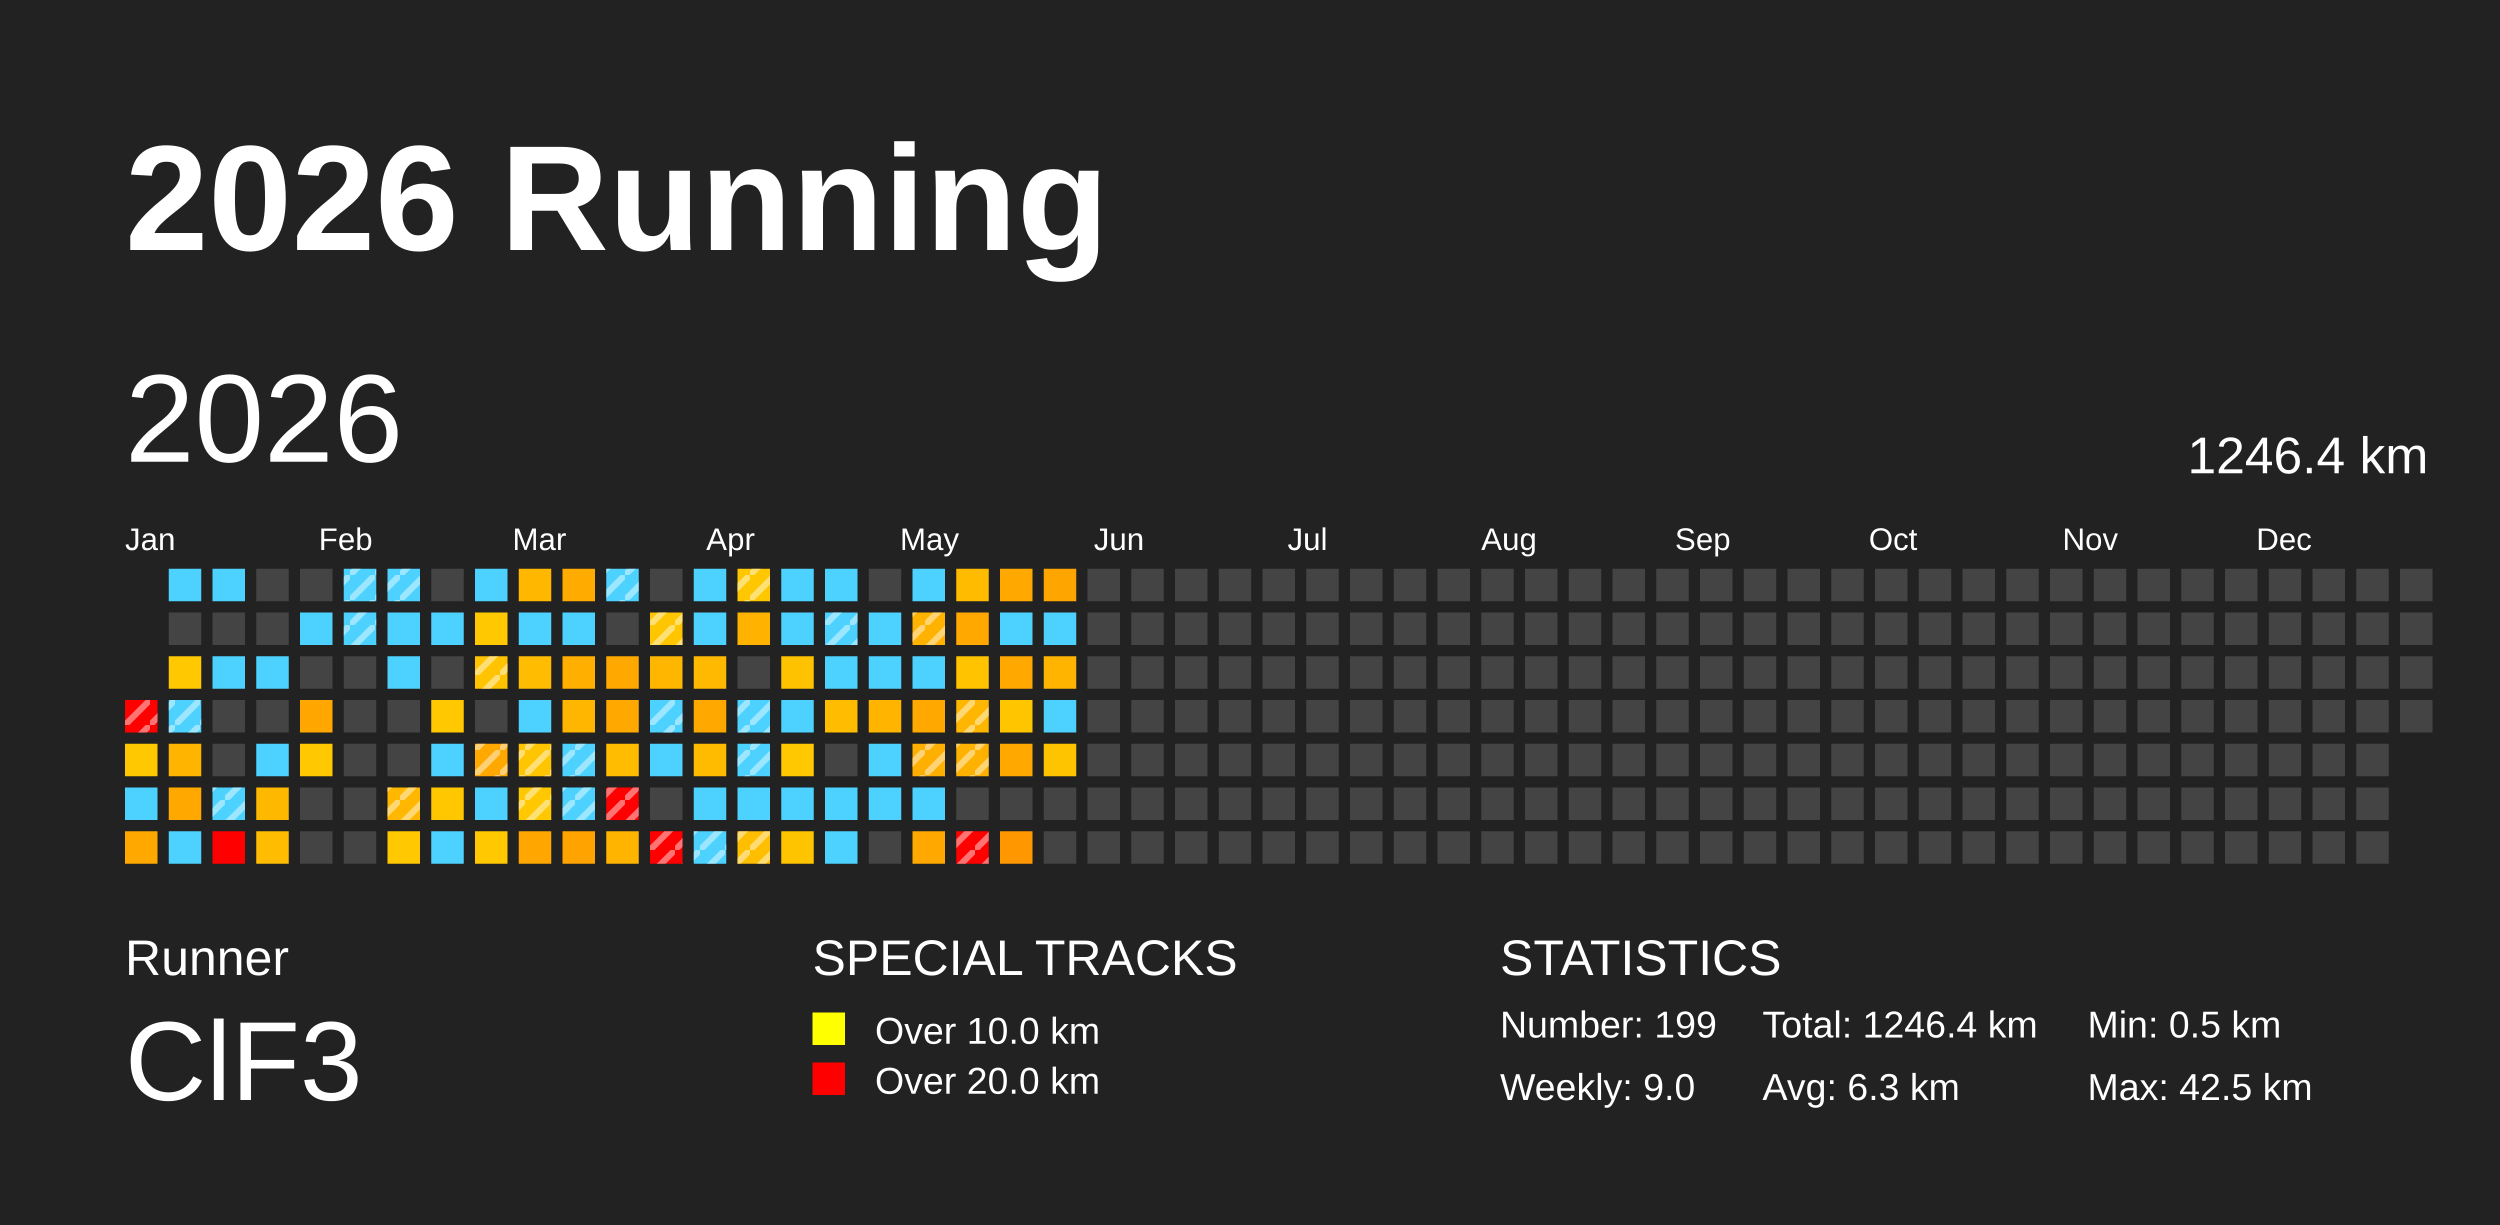
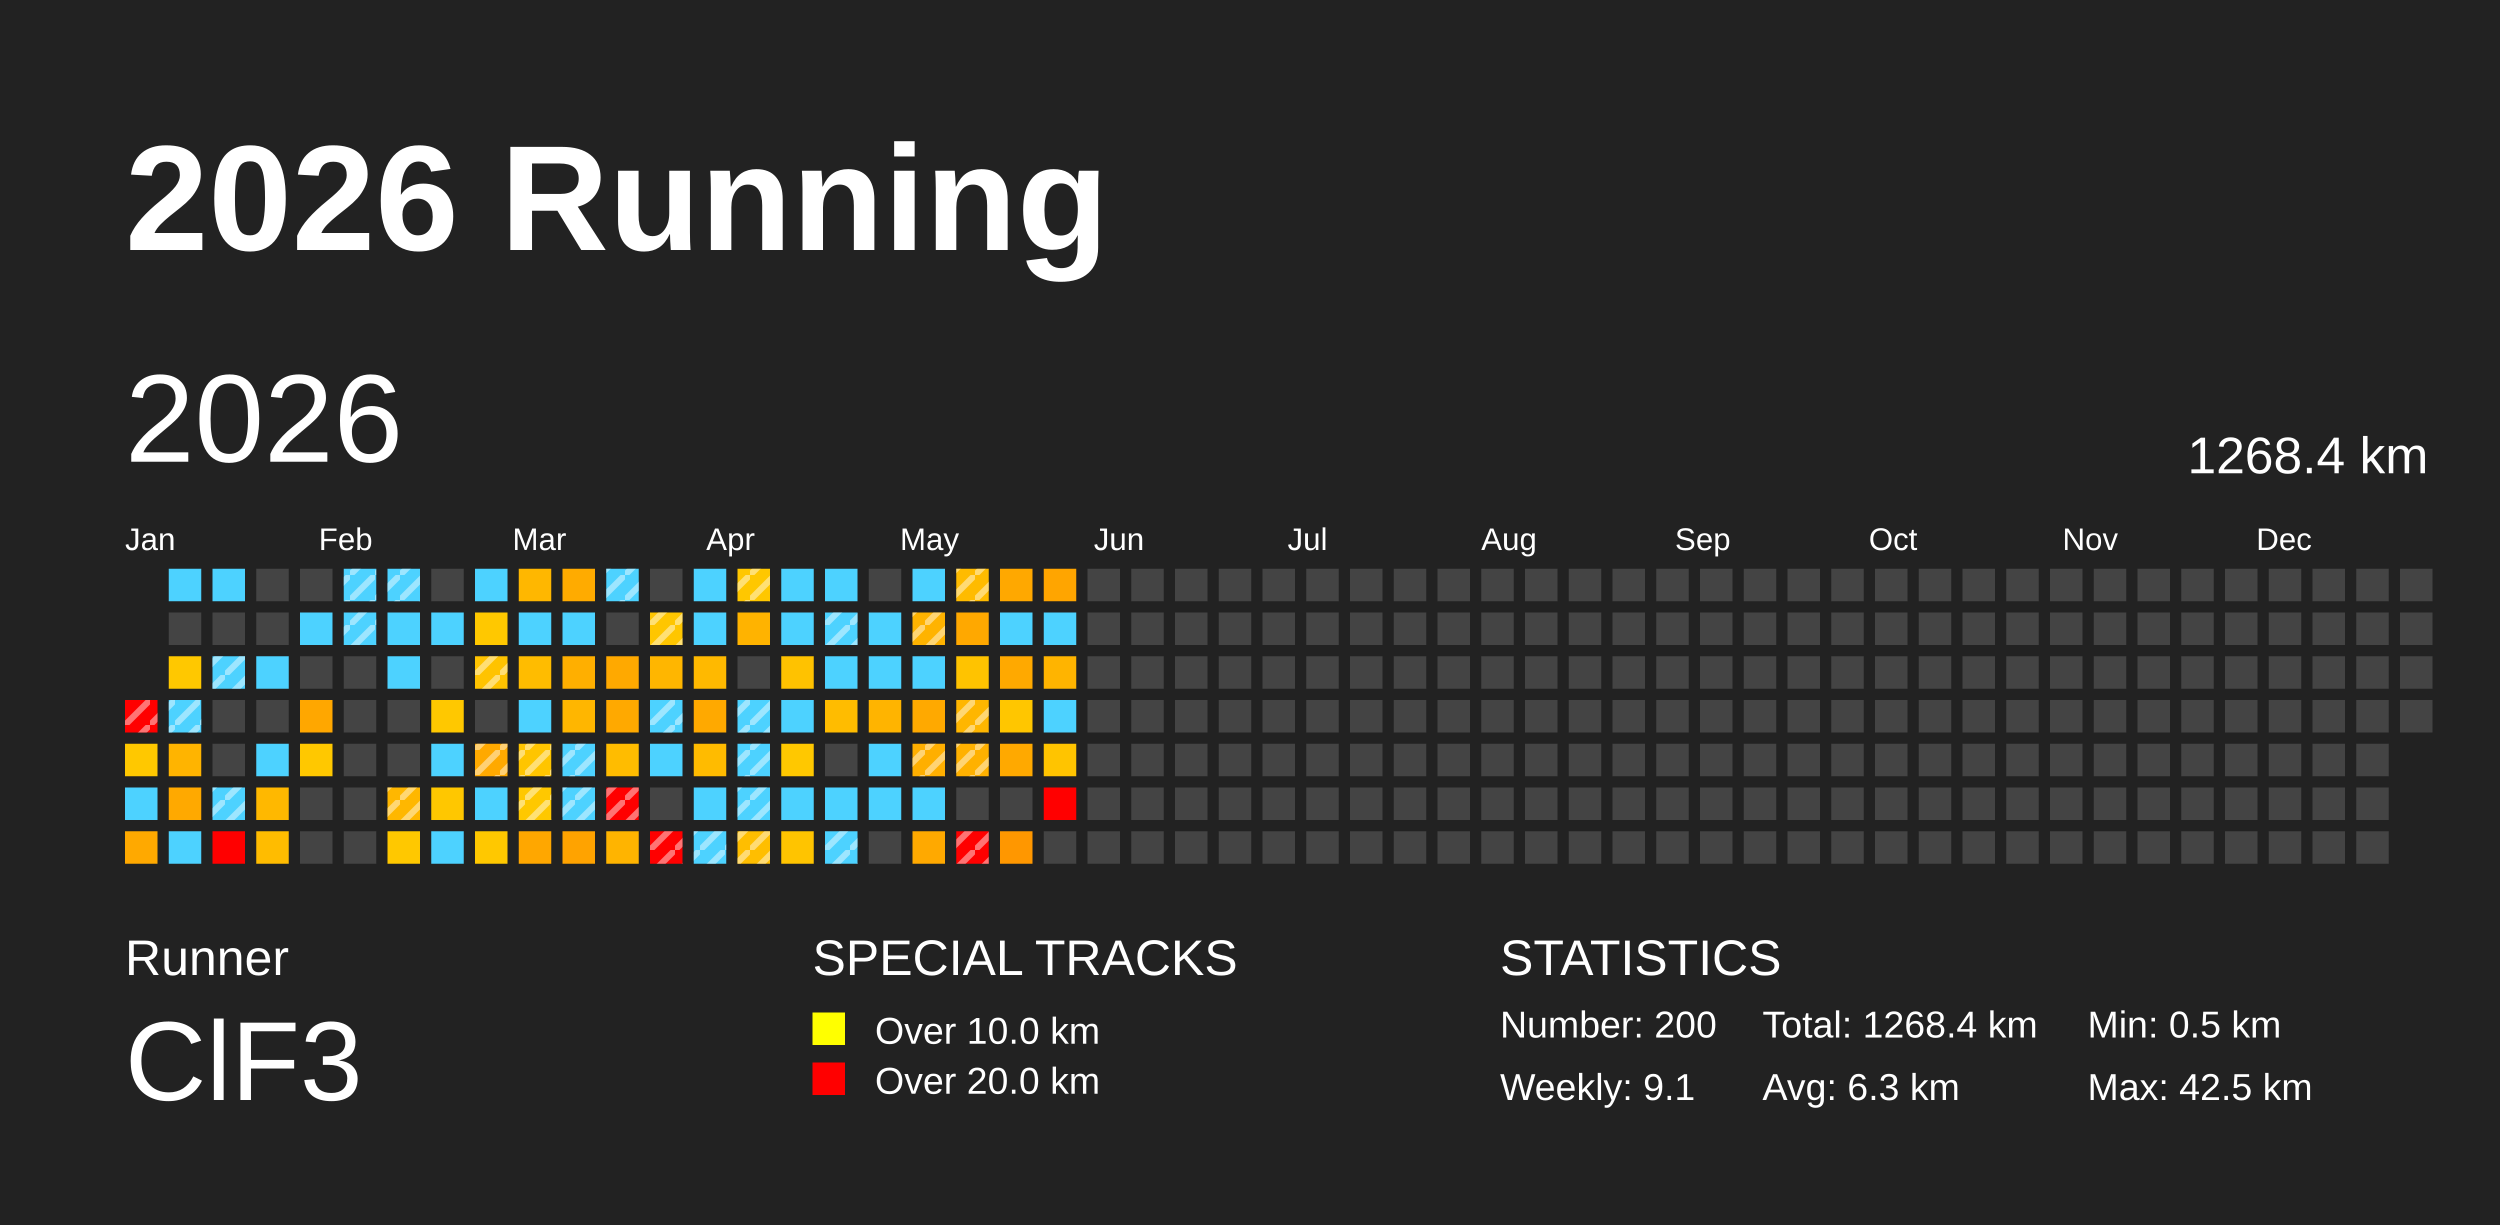
<svg xmlns="http://www.w3.org/2000/svg" baseProfile="full" height="98mm" version="1.1" viewBox="0,0,200,98" width="200mm">
  <defs>
    <pattern height="2" id="indoor-stripe" patternUnits="userSpaceOnUse" width="2">
      <line stroke="white" stroke-opacity="0.45" stroke-width="0.5" x1="0" x2="2" y1="2" y2="0" />
    </pattern>
  </defs>
  <rect fill="#222222" height="98" width="200" x="0" y="0" />
  <text fill="#FFFFFF" style="font-size:12px; font-family:Arial; font-weight:bold;" x="10" y="20">2026 Running</text>
  <text fill="#FFFFFF" style="font-size:4px; font-family:Arial" x="10" y="78">Runner</text>
  <text fill="#FFFFFF" style="font-size:9px; font-family:Arial" x="10" y="88">ClF3</text>
  <text fill="#FFFFFF" style="font-size:4px; font-family:Arial" x="65" y="78">SPECIAL TRACKS</text>
  <rect fill="yellow" height="2.6" width="2.6" x="65" y="81" />
  <text fill="#FFFFFF" style="font-size:3px; font-family:Arial" x="70" y="83.5">Over 10.0 km</text>
  <rect fill="red" height="2.6" width="2.6" x="65" y="85" />
  <text fill="#FFFFFF" style="font-size:3px; font-family:Arial" x="70" y="87.5">Over 20.0 km</text>
  <text fill="#FFFFFF" style="font-size:4px; font-family:Arial" x="120" y="78">STATISTICS</text>
-   <text fill="#FFFFFF" style="font-size:3px; font-family:Arial" x="120" y="83">Number: 199</text>
-   <text fill="#FFFFFF" style="font-size:3px; font-family:Arial" x="120" y="88">Weekly: 9.0</text>
-   <text fill="#FFFFFF" style="font-size:3px; font-family:Arial" x="141" y="83">Total: 1246.4 km</text>
+   <text fill="#FFFFFF" style="font-size:3px; font-family:Arial" x="120" y="83">Number: 200</text>
+   <text fill="#FFFFFF" style="font-size:3px; font-family:Arial" x="120" y="88">Weekly: 9.1</text>
+   <text fill="#FFFFFF" style="font-size:3px; font-family:Arial" x="141" y="83">Total: 1268.4 km</text>
  <text fill="#FFFFFF" style="font-size:3px; font-family:Arial" x="141" y="88">Avg: 6.3 km</text>
  <text fill="#FFFFFF" style="font-size:3px; font-family:Arial" x="167" y="83">Min: 0.5 km</text>
  <text fill="#FFFFFF" style="font-size:3px; font-family:Arial" x="167" y="88">Max: 42.5 km</text>
  <text dominant-baseline="hanging" fill="#FFFFFF" style="font-size:10.0px; font-family:Arial;" x="10" y="30">2026</text>
-   <text dominant-baseline="hanging" fill="#FFFFFF" style="font-size:4.125px; font-family:Arial;" x="175" y="35">1246.4 km</text>
+   <text dominant-baseline="hanging" fill="#FFFFFF" style="font-size:4.125px; font-family:Arial;" x="175" y="35">1268.4 km</text>
  <text fill="#FFFFFF" style="font-size:2.5px; font-family:Arial" x="10.0" y="44">Jan</text>
  <text fill="#FFFFFF" style="font-size:2.5px; font-family:Arial" x="25.5" y="44">Feb</text>
  <text fill="#FFFFFF" style="font-size:2.5px; font-family:Arial" x="41.0" y="44">Mar</text>
  <text fill="#FFFFFF" style="font-size:2.5px; font-family:Arial" x="56.5" y="44">Apr</text>
  <text fill="#FFFFFF" style="font-size:2.5px; font-family:Arial" x="72.0" y="44">May</text>
  <text fill="#FFFFFF" style="font-size:2.5px; font-family:Arial" x="87.5" y="44">Jun</text>
  <text fill="#FFFFFF" style="font-size:2.5px; font-family:Arial" x="103.0" y="44">Jul</text>
  <text fill="#FFFFFF" style="font-size:2.5px; font-family:Arial" x="118.5" y="44">Aug</text>
  <text fill="#FFFFFF" style="font-size:2.5px; font-family:Arial" x="134.0" y="44">Sep</text>
  <text fill="#FFFFFF" style="font-size:2.5px; font-family:Arial" x="149.5" y="44">Oct</text>
  <text fill="#FFFFFF" style="font-size:2.5px; font-family:Arial" x="165.0" y="44">Nov</text>
  <text fill="#FFFFFF" style="font-size:2.5px; font-family:Arial" x="180.5" y="44">Dec</text>
  <rect fill="red" height="2.6" width="2.6" x="10.0" y="56.0" />
  <rect fill="url(#indoor-stripe)" height="2.6" style="pointer-events: none;" width="2.6" x="10.0" y="56.0" />
  <rect fill="#ffc800" height="2.6" width="2.6" x="10.0" y="59.5" />
  <rect fill="#4dd2ff" height="2.6" width="2.6" x="10.0" y="63.0" />
  <rect fill="#ffa900" height="2.6" width="2.6" x="10.0" y="66.5" />
  <rect fill="#4dd2ff" height="2.6" width="2.6" x="13.5" y="45.5" />
  <rect fill="#444444" height="2.6" width="2.6" x="13.5" y="49.0" />
  <rect fill="#ffc800" height="2.6" width="2.6" x="13.5" y="52.5" />
  <rect fill="#4dd2ff" height="2.6" width="2.6" x="13.5" y="56.0" />
  <rect fill="url(#indoor-stripe)" height="2.6" style="pointer-events: none;" width="2.6" x="13.5" y="56.0" />
  <rect fill="#ffb400" height="2.6" width="2.6" x="13.5" y="59.5" />
  <rect fill="#ffa900" height="2.6" width="2.6" x="13.5" y="63.0" />
  <rect fill="#4dd2ff" height="2.6" width="2.6" x="13.5" y="66.5" />
  <rect fill="#4dd2ff" height="2.6" width="2.6" x="17.0" y="45.5" />
  <rect fill="#444444" height="2.6" width="2.6" x="17.0" y="49.0" />
  <rect fill="#4dd2ff" height="2.6" width="2.6" x="17.0" y="52.5" />
+   <rect fill="url(#indoor-stripe)" height="2.6" style="pointer-events: none;" width="2.6" x="17.0" y="52.5" />
  <rect fill="#444444" height="2.6" width="2.6" x="17.0" y="56.0" />
  <rect fill="#444444" height="2.6" width="2.6" x="17.0" y="59.5" />
  <rect fill="#4dd2ff" height="2.6" width="2.6" x="17.0" y="63.0" />
  <rect fill="url(#indoor-stripe)" height="2.6" style="pointer-events: none;" width="2.6" x="17.0" y="63.0" />
  <rect fill="red" height="2.6" width="2.6" x="17.0" y="66.5" />
  <rect fill="#444444" height="2.6" width="2.6" x="20.5" y="45.5" />
  <rect fill="#444444" height="2.6" width="2.6" x="20.5" y="49.0" />
  <rect fill="#4dd2ff" height="2.6" width="2.6" x="20.5" y="52.5" />
  <rect fill="#444444" height="2.6" width="2.6" x="20.5" y="56.0" />
  <rect fill="#4dd2ff" height="2.6" width="2.6" x="20.5" y="59.5" />
  <rect fill="#ffb800" height="2.6" width="2.6" x="20.5" y="63.0" />
  <rect fill="#ffbc00" height="2.6" width="2.6" x="20.5" y="66.5" />
  <rect fill="#444444" height="2.6" width="2.6" x="24.0" y="45.5" />
  <rect fill="#4dd2ff" height="2.6" width="2.6" x="24.0" y="49.0" />
  <rect fill="#444444" height="2.6" width="2.6" x="24.0" y="52.5" />
  <rect fill="#ffa700" height="2.6" width="2.6" x="24.0" y="56.0" />
  <rect fill="#ffc800" height="2.6" width="2.6" x="24.0" y="59.5" />
  <rect fill="#444444" height="2.6" width="2.6" x="24.0" y="63.0" />
  <rect fill="#444444" height="2.6" width="2.6" x="24.0" y="66.5" />
  <rect fill="#4dd2ff" height="2.6" width="2.6" x="27.5" y="45.5" />
  <rect fill="url(#indoor-stripe)" height="2.6" style="pointer-events: none;" width="2.6" x="27.5" y="45.5" />
  <rect fill="#4dd2ff" height="2.6" width="2.6" x="27.5" y="49.0" />
  <rect fill="url(#indoor-stripe)" height="2.6" style="pointer-events: none;" width="2.6" x="27.5" y="49.0" />
  <rect fill="#444444" height="2.6" width="2.6" x="27.5" y="52.5" />
  <rect fill="#444444" height="2.6" width="2.6" x="27.5" y="56.0" />
  <rect fill="#444444" height="2.6" width="2.6" x="27.5" y="59.5" />
  <rect fill="#444444" height="2.6" width="2.6" x="27.5" y="63.0" />
  <rect fill="#444444" height="2.6" width="2.6" x="27.5" y="66.5" />
  <rect fill="#4dd2ff" height="2.6" width="2.6" x="31.0" y="45.5" />
  <rect fill="url(#indoor-stripe)" height="2.6" style="pointer-events: none;" width="2.6" x="31.0" y="45.5" />
  <rect fill="#4dd2ff" height="2.6" width="2.6" x="31.0" y="49.0" />
  <rect fill="#4dd2ff" height="2.6" width="2.6" x="31.0" y="52.5" />
  <rect fill="#444444" height="2.6" width="2.6" x="31.0" y="56.0" />
  <rect fill="#444444" height="2.6" width="2.6" x="31.0" y="59.5" />
  <rect fill="#ffb700" height="2.6" width="2.6" x="31.0" y="63.0" />
  <rect fill="url(#indoor-stripe)" height="2.6" style="pointer-events: none;" width="2.6" x="31.0" y="63.0" />
  <rect fill="#ffc800" height="2.6" width="2.6" x="31.0" y="66.5" />
  <rect fill="#444444" height="2.6" width="2.6" x="34.5" y="45.5" />
  <rect fill="#4dd2ff" height="2.6" width="2.6" x="34.5" y="49.0" />
  <rect fill="#444444" height="2.6" width="2.6" x="34.5" y="52.5" />
  <rect fill="#ffc800" height="2.6" width="2.6" x="34.5" y="56.0" />
  <rect fill="#4dd2ff" height="2.6" width="2.6" x="34.5" y="59.5" />
  <rect fill="#ffc700" height="2.6" width="2.6" x="34.5" y="63.0" />
  <rect fill="#4dd2ff" height="2.6" width="2.6" x="34.5" y="66.5" />
  <rect fill="#4dd2ff" height="2.6" width="2.6" x="38.0" y="45.5" />
  <rect fill="#ffc800" height="2.6" width="2.6" x="38.0" y="49.0" />
  <rect fill="#ffc300" height="2.6" width="2.6" x="38.0" y="52.5" />
  <rect fill="url(#indoor-stripe)" height="2.6" style="pointer-events: none;" width="2.6" x="38.0" y="52.5" />
  <rect fill="#444444" height="2.6" width="2.6" x="38.0" y="56.0" />
  <rect fill="#ffa900" height="2.6" width="2.6" x="38.0" y="59.5" />
  <rect fill="url(#indoor-stripe)" height="2.6" style="pointer-events: none;" width="2.6" x="38.0" y="59.5" />
  <rect fill="#4dd2ff" height="2.6" width="2.6" x="38.0" y="63.0" />
  <rect fill="#ffc800" height="2.6" width="2.6" x="38.0" y="66.5" />
  <rect fill="#ffb700" height="2.6" width="2.6" x="41.5" y="45.5" />
  <rect fill="#4dd2ff" height="2.6" width="2.6" x="41.5" y="49.0" />
  <rect fill="#ffbc00" height="2.6" width="2.6" x="41.5" y="52.5" />
  <rect fill="#4dd2ff" height="2.6" width="2.6" x="41.5" y="56.0" />
  <rect fill="#ffc500" height="2.6" width="2.6" x="41.5" y="59.5" />
  <rect fill="url(#indoor-stripe)" height="2.6" style="pointer-events: none;" width="2.6" x="41.5" y="59.5" />
  <rect fill="#ffc800" height="2.6" width="2.6" x="41.5" y="63.0" />
  <rect fill="url(#indoor-stripe)" height="2.6" style="pointer-events: none;" width="2.6" x="41.5" y="63.0" />
  <rect fill="#ffa700" height="2.6" width="2.6" x="41.5" y="66.5" />
  <rect fill="#ffab00" height="2.6" width="2.6" x="45.0" y="45.5" />
  <rect fill="#4dd2ff" height="2.6" width="2.6" x="45.0" y="49.0" />
  <rect fill="#ffaf00" height="2.6" width="2.6" x="45.0" y="52.5" />
  <rect fill="#ffb600" height="2.6" width="2.6" x="45.0" y="56.0" />
  <rect fill="#4dd2ff" height="2.6" width="2.6" x="45.0" y="59.5" />
  <rect fill="url(#indoor-stripe)" height="2.6" style="pointer-events: none;" width="2.6" x="45.0" y="59.5" />
  <rect fill="#4dd2ff" height="2.6" width="2.6" x="45.0" y="63.0" />
  <rect fill="url(#indoor-stripe)" height="2.6" style="pointer-events: none;" width="2.6" x="45.0" y="63.0" />
  <rect fill="#ffa300" height="2.6" width="2.6" x="45.0" y="66.5" />
  <rect fill="#4dd2ff" height="2.6" width="2.6" x="48.5" y="45.5" />
  <rect fill="url(#indoor-stripe)" height="2.6" style="pointer-events: none;" width="2.6" x="48.5" y="45.5" />
  <rect fill="#444444" height="2.6" width="2.6" x="48.5" y="49.0" />
  <rect fill="#ffa900" height="2.6" width="2.6" x="48.5" y="52.5" />
  <rect fill="#ffa900" height="2.6" width="2.6" x="48.5" y="56.0" />
  <rect fill="#ffbc00" height="2.6" width="2.6" x="48.5" y="59.5" />
  <rect fill="red" height="2.6" width="2.6" x="48.5" y="63.0" />
  <rect fill="url(#indoor-stripe)" height="2.6" style="pointer-events: none;" width="2.6" x="48.5" y="63.0" />
  <rect fill="#ffb400" height="2.6" width="2.6" x="48.5" y="66.5" />
  <rect fill="#444444" height="2.6" width="2.6" x="52.0" y="45.5" />
  <rect fill="#ffc600" height="2.6" width="2.6" x="52.0" y="49.0" />
  <rect fill="url(#indoor-stripe)" height="2.6" style="pointer-events: none;" width="2.6" x="52.0" y="49.0" />
  <rect fill="#ffb600" height="2.6" width="2.6" x="52.0" y="52.5" />
  <rect fill="#4dd2ff" height="2.6" width="2.6" x="52.0" y="56.0" />
  <rect fill="url(#indoor-stripe)" height="2.6" style="pointer-events: none;" width="2.6" x="52.0" y="56.0" />
  <rect fill="#4dd2ff" height="2.6" width="2.6" x="52.0" y="59.5" />
  <rect fill="#444444" height="2.6" width="2.6" x="52.0" y="63.0" />
  <rect fill="red" height="2.6" width="2.6" x="52.0" y="66.5" />
  <rect fill="url(#indoor-stripe)" height="2.6" style="pointer-events: none;" width="2.6" x="52.0" y="66.5" />
  <rect fill="#4dd2ff" height="2.6" width="2.6" x="55.5" y="45.5" />
  <rect fill="#4dd2ff" height="2.6" width="2.6" x="55.5" y="49.0" />
  <rect fill="#ffb900" height="2.6" width="2.6" x="55.5" y="52.5" />
  <rect fill="#ffa900" height="2.6" width="2.6" x="55.5" y="56.0" />
  <rect fill="#ffbb00" height="2.6" width="2.6" x="55.5" y="59.5" />
  <rect fill="#4dd2ff" height="2.6" width="2.6" x="55.5" y="63.0" />
  <rect fill="#4dd2ff" height="2.6" width="2.6" x="55.5" y="66.5" />
  <rect fill="url(#indoor-stripe)" height="2.6" style="pointer-events: none;" width="2.6" x="55.5" y="66.5" />
  <rect fill="#ffc700" height="2.6" width="2.6" x="59.0" y="45.5" />
  <rect fill="url(#indoor-stripe)" height="2.6" style="pointer-events: none;" width="2.6" x="59.0" y="45.5" />
  <rect fill="#ffb300" height="2.6" width="2.6" x="59.0" y="49.0" />
  <rect fill="#444444" height="2.6" width="2.6" x="59.0" y="52.5" />
  <rect fill="#4dd2ff" height="2.6" width="2.6" x="59.0" y="56.0" />
  <rect fill="url(#indoor-stripe)" height="2.6" style="pointer-events: none;" width="2.6" x="59.0" y="56.0" />
  <rect fill="#4dd2ff" height="2.6" width="2.6" x="59.0" y="59.5" />
  <rect fill="url(#indoor-stripe)" height="2.6" style="pointer-events: none;" width="2.6" x="59.0" y="59.5" />
  <rect fill="#4dd2ff" height="2.6" width="2.6" x="59.0" y="63.0" />
+   <rect fill="url(#indoor-stripe)" height="2.6" style="pointer-events: none;" width="2.6" x="59.0" y="63.0" />
  <rect fill="#ffbe00" height="2.6" width="2.6" x="59.0" y="66.5" />
  <rect fill="url(#indoor-stripe)" height="2.6" style="pointer-events: none;" width="2.6" x="59.0" y="66.5" />
  <rect fill="#4dd2ff" height="2.6" width="2.6" x="62.5" y="45.5" />
  <rect fill="#4dd2ff" height="2.6" width="2.6" x="62.5" y="49.0" />
  <rect fill="#ffc200" height="2.6" width="2.6" x="62.5" y="52.5" />
  <rect fill="#4dd2ff" height="2.6" width="2.6" x="62.5" y="56.0" />
  <rect fill="#ffc800" height="2.6" width="2.6" x="62.5" y="59.5" />
  <rect fill="#4dd2ff" height="2.6" width="2.6" x="62.5" y="63.0" />
  <rect fill="#ffc400" height="2.6" width="2.6" x="62.5" y="66.5" />
  <rect fill="#4dd2ff" height="2.6" width="2.6" x="66.0" y="45.5" />
  <rect fill="#4dd2ff" height="2.6" width="2.6" x="66.0" y="49.0" />
  <rect fill="url(#indoor-stripe)" height="2.6" style="pointer-events: none;" width="2.6" x="66.0" y="49.0" />
  <rect fill="#4dd2ff" height="2.6" width="2.6" x="66.0" y="52.5" />
  <rect fill="#ffbc00" height="2.6" width="2.6" x="66.0" y="56.0" />
  <rect fill="#444444" height="2.6" width="2.6" x="66.0" y="59.5" />
  <rect fill="#4dd2ff" height="2.6" width="2.6" x="66.0" y="63.0" />
  <rect fill="#4dd2ff" height="2.6" width="2.6" x="66.0" y="66.5" />
+   <rect fill="url(#indoor-stripe)" height="2.6" style="pointer-events: none;" width="2.6" x="66.0" y="66.5" />
  <rect fill="#444444" height="2.6" width="2.6" x="69.5" y="45.5" />
  <rect fill="#4dd2ff" height="2.6" width="2.6" x="69.5" y="49.0" />
  <rect fill="#4dd2ff" height="2.6" width="2.6" x="69.5" y="52.5" />
  <rect fill="#ffb400" height="2.6" width="2.6" x="69.5" y="56.0" />
  <rect fill="#4dd2ff" height="2.6" width="2.6" x="69.5" y="59.5" />
  <rect fill="#4dd2ff" height="2.6" width="2.6" x="69.5" y="63.0" />
  <rect fill="#444444" height="2.6" width="2.6" x="69.5" y="66.5" />
  <rect fill="#4dd2ff" height="2.6" width="2.6" x="73.0" y="45.5" />
  <rect fill="#ffb300" height="2.6" width="2.6" x="73.0" y="49.0" />
  <rect fill="url(#indoor-stripe)" height="2.6" style="pointer-events: none;" width="2.6" x="73.0" y="49.0" />
  <rect fill="#4dd2ff" height="2.6" width="2.6" x="73.0" y="52.5" />
  <rect fill="#ffa900" height="2.6" width="2.6" x="73.0" y="56.0" />
  <rect fill="#ffaf00" height="2.6" width="2.6" x="73.0" y="59.5" />
  <rect fill="url(#indoor-stripe)" height="2.6" style="pointer-events: none;" width="2.6" x="73.0" y="59.5" />
  <rect fill="#4dd2ff" height="2.6" width="2.6" x="73.0" y="63.0" />
  <rect fill="#ffa900" height="2.6" width="2.6" x="73.0" y="66.5" />
  <rect fill="#ffbb00" height="2.6" width="2.6" x="76.5" y="45.5" />
+   <rect fill="url(#indoor-stripe)" height="2.6" style="pointer-events: none;" width="2.6" x="76.5" y="45.5" />
  <rect fill="#ffa800" height="2.6" width="2.6" x="76.5" y="49.0" />
  <rect fill="#ffc300" height="2.6" width="2.6" x="76.5" y="52.5" />
  <rect fill="#ffb600" height="2.6" width="2.6" x="76.5" y="56.0" />
  <rect fill="url(#indoor-stripe)" height="2.6" style="pointer-events: none;" width="2.6" x="76.5" y="56.0" />
  <rect fill="#ffb100" height="2.6" width="2.6" x="76.5" y="59.5" />
  <rect fill="url(#indoor-stripe)" height="2.6" style="pointer-events: none;" width="2.6" x="76.5" y="59.5" />
  <rect fill="#444444" height="2.6" width="2.6" x="76.5" y="63.0" />
  <rect fill="red" height="2.6" width="2.6" x="76.5" y="66.5" />
  <rect fill="url(#indoor-stripe)" height="2.6" style="pointer-events: none;" width="2.6" x="76.5" y="66.5" />
  <rect fill="#ffa800" height="2.6" width="2.6" x="80.0" y="45.5" />
  <rect fill="#4dd2ff" height="2.6" width="2.6" x="80.0" y="49.0" />
  <rect fill="#ffa900" height="2.6" width="2.6" x="80.0" y="52.5" />
  <rect fill="#ffc600" height="2.6" width="2.6" x="80.0" y="56.0" />
  <rect fill="#ffa900" height="2.6" width="2.6" x="80.0" y="59.5" />
  <rect fill="#444444" height="2.6" width="2.6" x="80.0" y="63.0" />
  <rect fill="#ff9700" height="2.6" width="2.6" x="80.0" y="66.5" />
  <rect fill="#ffa500" height="2.6" width="2.6" x="83.5" y="45.5" />
  <rect fill="#4dd2ff" height="2.6" width="2.6" x="83.5" y="49.0" />
  <rect fill="#ffb400" height="2.6" width="2.6" x="83.5" y="52.5" />
  <rect fill="#4dd2ff" height="2.6" width="2.6" x="83.5" y="56.0" />
  <rect fill="#ffc400" height="2.6" width="2.6" x="83.5" y="59.5" />
-   <rect fill="#444444" height="2.6" width="2.6" x="83.5" y="63.0" />
+   <rect fill="red" height="2.6" width="2.6" x="83.5" y="63.0" />
  <rect fill="#444444" height="2.6" width="2.6" x="83.5" y="66.5" />
  <rect fill="#444444" height="2.6" width="2.6" x="87.0" y="45.5" />
  <rect fill="#444444" height="2.6" width="2.6" x="87.0" y="49.0" />
  <rect fill="#444444" height="2.6" width="2.6" x="87.0" y="52.5" />
  <rect fill="#444444" height="2.6" width="2.6" x="87.0" y="56.0" />
  <rect fill="#444444" height="2.6" width="2.6" x="87.0" y="59.5" />
  <rect fill="#444444" height="2.6" width="2.6" x="87.0" y="63.0" />
  <rect fill="#444444" height="2.6" width="2.6" x="87.0" y="66.5" />
  <rect fill="#444444" height="2.6" width="2.6" x="90.5" y="45.5" />
  <rect fill="#444444" height="2.6" width="2.6" x="90.5" y="49.0" />
  <rect fill="#444444" height="2.6" width="2.6" x="90.5" y="52.5" />
  <rect fill="#444444" height="2.6" width="2.6" x="90.5" y="56.0" />
  <rect fill="#444444" height="2.6" width="2.6" x="90.5" y="59.5" />
  <rect fill="#444444" height="2.6" width="2.6" x="90.5" y="63.0" />
  <rect fill="#444444" height="2.6" width="2.6" x="90.5" y="66.5" />
  <rect fill="#444444" height="2.6" width="2.6" x="94.0" y="45.5" />
  <rect fill="#444444" height="2.6" width="2.6" x="94.0" y="49.0" />
  <rect fill="#444444" height="2.6" width="2.6" x="94.0" y="52.5" />
  <rect fill="#444444" height="2.6" width="2.6" x="94.0" y="56.0" />
  <rect fill="#444444" height="2.6" width="2.6" x="94.0" y="59.5" />
  <rect fill="#444444" height="2.6" width="2.6" x="94.0" y="63.0" />
  <rect fill="#444444" height="2.6" width="2.6" x="94.0" y="66.5" />
  <rect fill="#444444" height="2.6" width="2.6" x="97.5" y="45.5" />
  <rect fill="#444444" height="2.6" width="2.6" x="97.5" y="49.0" />
  <rect fill="#444444" height="2.6" width="2.6" x="97.5" y="52.5" />
  <rect fill="#444444" height="2.6" width="2.6" x="97.5" y="56.0" />
  <rect fill="#444444" height="2.6" width="2.6" x="97.5" y="59.5" />
  <rect fill="#444444" height="2.6" width="2.6" x="97.5" y="63.0" />
  <rect fill="#444444" height="2.6" width="2.6" x="97.5" y="66.5" />
  <rect fill="#444444" height="2.6" width="2.6" x="101.0" y="45.5" />
  <rect fill="#444444" height="2.6" width="2.6" x="101.0" y="49.0" />
  <rect fill="#444444" height="2.6" width="2.6" x="101.0" y="52.5" />
  <rect fill="#444444" height="2.6" width="2.6" x="101.0" y="56.0" />
  <rect fill="#444444" height="2.6" width="2.6" x="101.0" y="59.5" />
  <rect fill="#444444" height="2.6" width="2.6" x="101.0" y="63.0" />
  <rect fill="#444444" height="2.6" width="2.6" x="101.0" y="66.5" />
  <rect fill="#444444" height="2.6" width="2.6" x="104.5" y="45.5" />
  <rect fill="#444444" height="2.6" width="2.6" x="104.5" y="49.0" />
  <rect fill="#444444" height="2.6" width="2.6" x="104.5" y="52.5" />
  <rect fill="#444444" height="2.6" width="2.6" x="104.5" y="56.0" />
  <rect fill="#444444" height="2.6" width="2.6" x="104.5" y="59.5" />
  <rect fill="#444444" height="2.6" width="2.6" x="104.5" y="63.0" />
  <rect fill="#444444" height="2.6" width="2.6" x="104.5" y="66.5" />
  <rect fill="#444444" height="2.6" width="2.6" x="108.0" y="45.5" />
  <rect fill="#444444" height="2.6" width="2.6" x="108.0" y="49.0" />
  <rect fill="#444444" height="2.6" width="2.6" x="108.0" y="52.5" />
  <rect fill="#444444" height="2.6" width="2.6" x="108.0" y="56.0" />
  <rect fill="#444444" height="2.6" width="2.6" x="108.0" y="59.5" />
  <rect fill="#444444" height="2.6" width="2.6" x="108.0" y="63.0" />
  <rect fill="#444444" height="2.6" width="2.6" x="108.0" y="66.5" />
  <rect fill="#444444" height="2.6" width="2.6" x="111.5" y="45.5" />
  <rect fill="#444444" height="2.6" width="2.6" x="111.5" y="49.0" />
  <rect fill="#444444" height="2.6" width="2.6" x="111.5" y="52.5" />
  <rect fill="#444444" height="2.6" width="2.6" x="111.5" y="56.0" />
  <rect fill="#444444" height="2.6" width="2.6" x="111.5" y="59.5" />
  <rect fill="#444444" height="2.6" width="2.6" x="111.5" y="63.0" />
  <rect fill="#444444" height="2.6" width="2.6" x="111.5" y="66.5" />
  <rect fill="#444444" height="2.6" width="2.6" x="115.0" y="45.5" />
  <rect fill="#444444" height="2.6" width="2.6" x="115.0" y="49.0" />
  <rect fill="#444444" height="2.6" width="2.6" x="115.0" y="52.5" />
  <rect fill="#444444" height="2.6" width="2.6" x="115.0" y="56.0" />
  <rect fill="#444444" height="2.6" width="2.6" x="115.0" y="59.5" />
  <rect fill="#444444" height="2.6" width="2.6" x="115.0" y="63.0" />
  <rect fill="#444444" height="2.6" width="2.6" x="115.0" y="66.5" />
  <rect fill="#444444" height="2.6" width="2.6" x="118.5" y="45.5" />
  <rect fill="#444444" height="2.6" width="2.6" x="118.5" y="49.0" />
  <rect fill="#444444" height="2.6" width="2.6" x="118.5" y="52.5" />
  <rect fill="#444444" height="2.6" width="2.6" x="118.5" y="56.0" />
  <rect fill="#444444" height="2.6" width="2.6" x="118.5" y="59.5" />
  <rect fill="#444444" height="2.6" width="2.6" x="118.5" y="63.0" />
  <rect fill="#444444" height="2.6" width="2.6" x="118.5" y="66.5" />
  <rect fill="#444444" height="2.6" width="2.6" x="122.0" y="45.5" />
  <rect fill="#444444" height="2.6" width="2.6" x="122.0" y="49.0" />
  <rect fill="#444444" height="2.6" width="2.6" x="122.0" y="52.5" />
  <rect fill="#444444" height="2.6" width="2.6" x="122.0" y="56.0" />
  <rect fill="#444444" height="2.6" width="2.6" x="122.0" y="59.5" />
  <rect fill="#444444" height="2.6" width="2.6" x="122.0" y="63.0" />
  <rect fill="#444444" height="2.6" width="2.6" x="122.0" y="66.5" />
  <rect fill="#444444" height="2.6" width="2.6" x="125.5" y="45.5" />
  <rect fill="#444444" height="2.6" width="2.6" x="125.5" y="49.0" />
  <rect fill="#444444" height="2.6" width="2.6" x="125.5" y="52.5" />
  <rect fill="#444444" height="2.6" width="2.6" x="125.5" y="56.0" />
  <rect fill="#444444" height="2.6" width="2.6" x="125.5" y="59.5" />
  <rect fill="#444444" height="2.6" width="2.6" x="125.5" y="63.0" />
  <rect fill="#444444" height="2.6" width="2.6" x="125.5" y="66.5" />
  <rect fill="#444444" height="2.6" width="2.6" x="129.0" y="45.5" />
  <rect fill="#444444" height="2.6" width="2.6" x="129.0" y="49.0" />
  <rect fill="#444444" height="2.6" width="2.6" x="129.0" y="52.5" />
  <rect fill="#444444" height="2.6" width="2.6" x="129.0" y="56.0" />
  <rect fill="#444444" height="2.6" width="2.6" x="129.0" y="59.5" />
  <rect fill="#444444" height="2.6" width="2.6" x="129.0" y="63.0" />
  <rect fill="#444444" height="2.6" width="2.6" x="129.0" y="66.5" />
  <rect fill="#444444" height="2.6" width="2.6" x="132.5" y="45.5" />
  <rect fill="#444444" height="2.6" width="2.6" x="132.5" y="49.0" />
  <rect fill="#444444" height="2.6" width="2.6" x="132.5" y="52.5" />
  <rect fill="#444444" height="2.6" width="2.6" x="132.5" y="56.0" />
  <rect fill="#444444" height="2.6" width="2.6" x="132.5" y="59.5" />
  <rect fill="#444444" height="2.6" width="2.6" x="132.5" y="63.0" />
  <rect fill="#444444" height="2.6" width="2.6" x="132.5" y="66.5" />
  <rect fill="#444444" height="2.6" width="2.6" x="136.0" y="45.5" />
  <rect fill="#444444" height="2.6" width="2.6" x="136.0" y="49.0" />
  <rect fill="#444444" height="2.6" width="2.6" x="136.0" y="52.5" />
  <rect fill="#444444" height="2.6" width="2.6" x="136.0" y="56.0" />
  <rect fill="#444444" height="2.6" width="2.6" x="136.0" y="59.5" />
  <rect fill="#444444" height="2.6" width="2.6" x="136.0" y="63.0" />
  <rect fill="#444444" height="2.6" width="2.6" x="136.0" y="66.5" />
  <rect fill="#444444" height="2.6" width="2.6" x="139.5" y="45.5" />
  <rect fill="#444444" height="2.6" width="2.6" x="139.5" y="49.0" />
  <rect fill="#444444" height="2.6" width="2.6" x="139.5" y="52.5" />
  <rect fill="#444444" height="2.6" width="2.6" x="139.5" y="56.0" />
  <rect fill="#444444" height="2.6" width="2.6" x="139.5" y="59.5" />
  <rect fill="#444444" height="2.6" width="2.6" x="139.5" y="63.0" />
  <rect fill="#444444" height="2.6" width="2.6" x="139.5" y="66.5" />
  <rect fill="#444444" height="2.6" width="2.6" x="143.0" y="45.5" />
  <rect fill="#444444" height="2.6" width="2.6" x="143.0" y="49.0" />
  <rect fill="#444444" height="2.6" width="2.6" x="143.0" y="52.5" />
  <rect fill="#444444" height="2.6" width="2.6" x="143.0" y="56.0" />
  <rect fill="#444444" height="2.6" width="2.6" x="143.0" y="59.5" />
  <rect fill="#444444" height="2.6" width="2.6" x="143.0" y="63.0" />
  <rect fill="#444444" height="2.6" width="2.6" x="143.0" y="66.5" />
  <rect fill="#444444" height="2.6" width="2.6" x="146.5" y="45.5" />
  <rect fill="#444444" height="2.6" width="2.6" x="146.5" y="49.0" />
  <rect fill="#444444" height="2.6" width="2.6" x="146.5" y="52.5" />
  <rect fill="#444444" height="2.6" width="2.6" x="146.5" y="56.0" />
  <rect fill="#444444" height="2.6" width="2.6" x="146.5" y="59.5" />
  <rect fill="#444444" height="2.6" width="2.6" x="146.5" y="63.0" />
  <rect fill="#444444" height="2.6" width="2.6" x="146.5" y="66.5" />
  <rect fill="#444444" height="2.6" width="2.6" x="150.0" y="45.5" />
  <rect fill="#444444" height="2.6" width="2.6" x="150.0" y="49.0" />
  <rect fill="#444444" height="2.6" width="2.6" x="150.0" y="52.5" />
  <rect fill="#444444" height="2.6" width="2.6" x="150.0" y="56.0" />
  <rect fill="#444444" height="2.6" width="2.6" x="150.0" y="59.5" />
  <rect fill="#444444" height="2.6" width="2.6" x="150.0" y="63.0" />
  <rect fill="#444444" height="2.6" width="2.6" x="150.0" y="66.5" />
  <rect fill="#444444" height="2.6" width="2.6" x="153.5" y="45.5" />
  <rect fill="#444444" height="2.6" width="2.6" x="153.5" y="49.0" />
  <rect fill="#444444" height="2.6" width="2.6" x="153.5" y="52.5" />
  <rect fill="#444444" height="2.6" width="2.6" x="153.5" y="56.0" />
  <rect fill="#444444" height="2.6" width="2.6" x="153.5" y="59.5" />
  <rect fill="#444444" height="2.6" width="2.6" x="153.5" y="63.0" />
  <rect fill="#444444" height="2.6" width="2.6" x="153.5" y="66.5" />
  <rect fill="#444444" height="2.6" width="2.6" x="157.0" y="45.5" />
  <rect fill="#444444" height="2.6" width="2.6" x="157.0" y="49.0" />
  <rect fill="#444444" height="2.6" width="2.6" x="157.0" y="52.5" />
  <rect fill="#444444" height="2.6" width="2.6" x="157.0" y="56.0" />
  <rect fill="#444444" height="2.6" width="2.6" x="157.0" y="59.5" />
  <rect fill="#444444" height="2.6" width="2.6" x="157.0" y="63.0" />
  <rect fill="#444444" height="2.6" width="2.6" x="157.0" y="66.5" />
  <rect fill="#444444" height="2.6" width="2.6" x="160.5" y="45.5" />
  <rect fill="#444444" height="2.6" width="2.6" x="160.5" y="49.0" />
  <rect fill="#444444" height="2.6" width="2.6" x="160.5" y="52.5" />
  <rect fill="#444444" height="2.6" width="2.6" x="160.5" y="56.0" />
  <rect fill="#444444" height="2.6" width="2.6" x="160.5" y="59.5" />
  <rect fill="#444444" height="2.6" width="2.6" x="160.5" y="63.0" />
  <rect fill="#444444" height="2.6" width="2.6" x="160.5" y="66.5" />
  <rect fill="#444444" height="2.6" width="2.6" x="164.0" y="45.5" />
  <rect fill="#444444" height="2.6" width="2.6" x="164.0" y="49.0" />
  <rect fill="#444444" height="2.6" width="2.6" x="164.0" y="52.5" />
  <rect fill="#444444" height="2.6" width="2.6" x="164.0" y="56.0" />
  <rect fill="#444444" height="2.6" width="2.6" x="164.0" y="59.5" />
  <rect fill="#444444" height="2.6" width="2.6" x="164.0" y="63.0" />
  <rect fill="#444444" height="2.6" width="2.6" x="164.0" y="66.5" />
  <rect fill="#444444" height="2.6" width="2.6" x="167.5" y="45.5" />
  <rect fill="#444444" height="2.6" width="2.6" x="167.5" y="49.0" />
  <rect fill="#444444" height="2.6" width="2.6" x="167.5" y="52.5" />
  <rect fill="#444444" height="2.6" width="2.6" x="167.5" y="56.0" />
  <rect fill="#444444" height="2.6" width="2.6" x="167.5" y="59.5" />
  <rect fill="#444444" height="2.6" width="2.6" x="167.5" y="63.0" />
  <rect fill="#444444" height="2.6" width="2.6" x="167.5" y="66.5" />
  <rect fill="#444444" height="2.6" width="2.6" x="171.0" y="45.5" />
  <rect fill="#444444" height="2.6" width="2.6" x="171.0" y="49.0" />
  <rect fill="#444444" height="2.6" width="2.6" x="171.0" y="52.5" />
  <rect fill="#444444" height="2.6" width="2.6" x="171.0" y="56.0" />
  <rect fill="#444444" height="2.6" width="2.6" x="171.0" y="59.5" />
  <rect fill="#444444" height="2.6" width="2.6" x="171.0" y="63.0" />
  <rect fill="#444444" height="2.6" width="2.6" x="171.0" y="66.5" />
  <rect fill="#444444" height="2.6" width="2.6" x="174.5" y="45.5" />
  <rect fill="#444444" height="2.6" width="2.6" x="174.5" y="49.0" />
  <rect fill="#444444" height="2.6" width="2.6" x="174.5" y="52.5" />
  <rect fill="#444444" height="2.6" width="2.6" x="174.5" y="56.0" />
  <rect fill="#444444" height="2.6" width="2.6" x="174.5" y="59.5" />
  <rect fill="#444444" height="2.6" width="2.6" x="174.5" y="63.0" />
  <rect fill="#444444" height="2.6" width="2.6" x="174.5" y="66.5" />
  <rect fill="#444444" height="2.6" width="2.6" x="178.0" y="45.5" />
  <rect fill="#444444" height="2.6" width="2.6" x="178.0" y="49.0" />
  <rect fill="#444444" height="2.6" width="2.6" x="178.0" y="52.5" />
  <rect fill="#444444" height="2.6" width="2.6" x="178.0" y="56.0" />
  <rect fill="#444444" height="2.6" width="2.6" x="178.0" y="59.5" />
  <rect fill="#444444" height="2.6" width="2.6" x="178.0" y="63.0" />
  <rect fill="#444444" height="2.6" width="2.6" x="178.0" y="66.5" />
  <rect fill="#444444" height="2.6" width="2.6" x="181.5" y="45.5" />
  <rect fill="#444444" height="2.6" width="2.6" x="181.5" y="49.0" />
  <rect fill="#444444" height="2.6" width="2.6" x="181.5" y="52.5" />
  <rect fill="#444444" height="2.6" width="2.6" x="181.5" y="56.0" />
  <rect fill="#444444" height="2.6" width="2.6" x="181.5" y="59.5" />
  <rect fill="#444444" height="2.6" width="2.6" x="181.5" y="63.0" />
  <rect fill="#444444" height="2.6" width="2.6" x="181.5" y="66.5" />
  <rect fill="#444444" height="2.6" width="2.6" x="185.0" y="45.5" />
  <rect fill="#444444" height="2.6" width="2.6" x="185.0" y="49.0" />
  <rect fill="#444444" height="2.6" width="2.6" x="185.0" y="52.5" />
  <rect fill="#444444" height="2.6" width="2.6" x="185.0" y="56.0" />
  <rect fill="#444444" height="2.6" width="2.6" x="185.0" y="59.5" />
  <rect fill="#444444" height="2.6" width="2.6" x="185.0" y="63.0" />
  <rect fill="#444444" height="2.6" width="2.6" x="185.0" y="66.5" />
  <rect fill="#444444" height="2.6" width="2.6" x="188.5" y="45.5" />
  <rect fill="#444444" height="2.6" width="2.6" x="188.5" y="49.0" />
  <rect fill="#444444" height="2.6" width="2.6" x="188.5" y="52.5" />
  <rect fill="#444444" height="2.6" width="2.6" x="188.5" y="56.0" />
  <rect fill="#444444" height="2.6" width="2.6" x="188.5" y="59.5" />
  <rect fill="#444444" height="2.6" width="2.6" x="188.5" y="63.0" />
  <rect fill="#444444" height="2.6" width="2.6" x="188.5" y="66.5" />
  <rect fill="#444444" height="2.6" width="2.6" x="192.0" y="45.5" />
  <rect fill="#444444" height="2.6" width="2.6" x="192.0" y="49.0" />
  <rect fill="#444444" height="2.6" width="2.6" x="192.0" y="52.5" />
  <rect fill="#444444" height="2.6" width="2.6" x="192.0" y="56.0" />
</svg>
